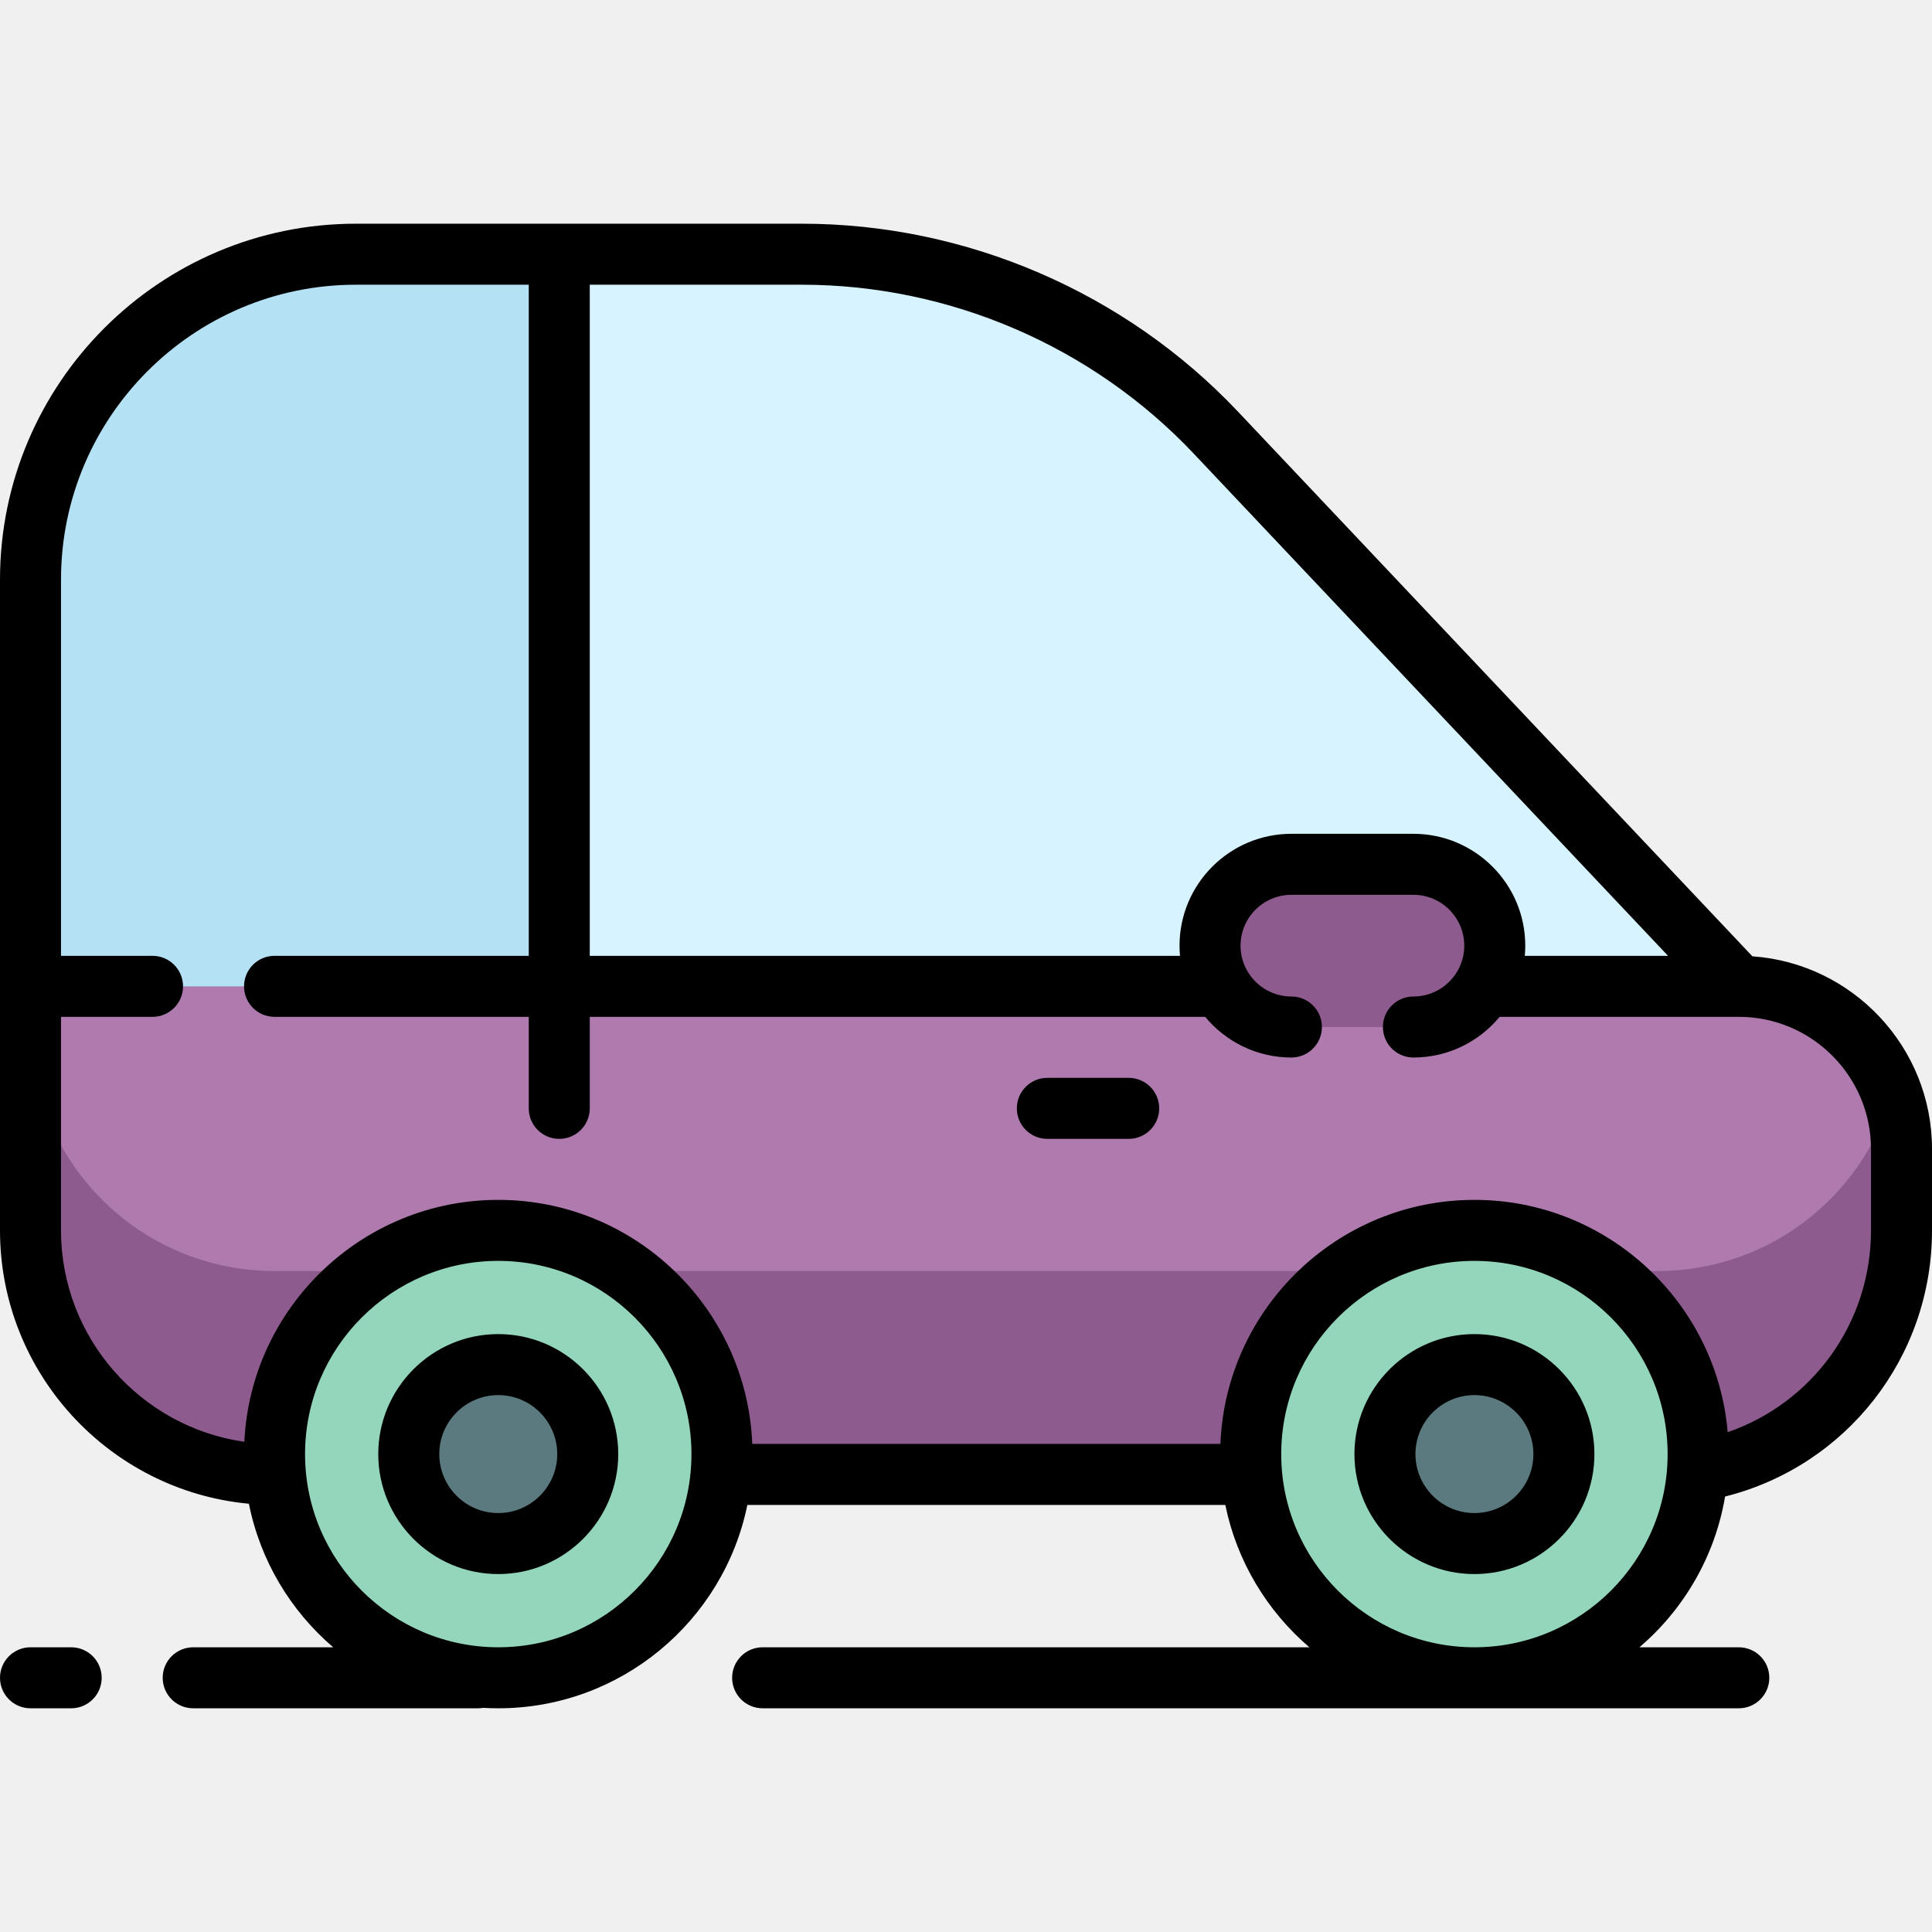
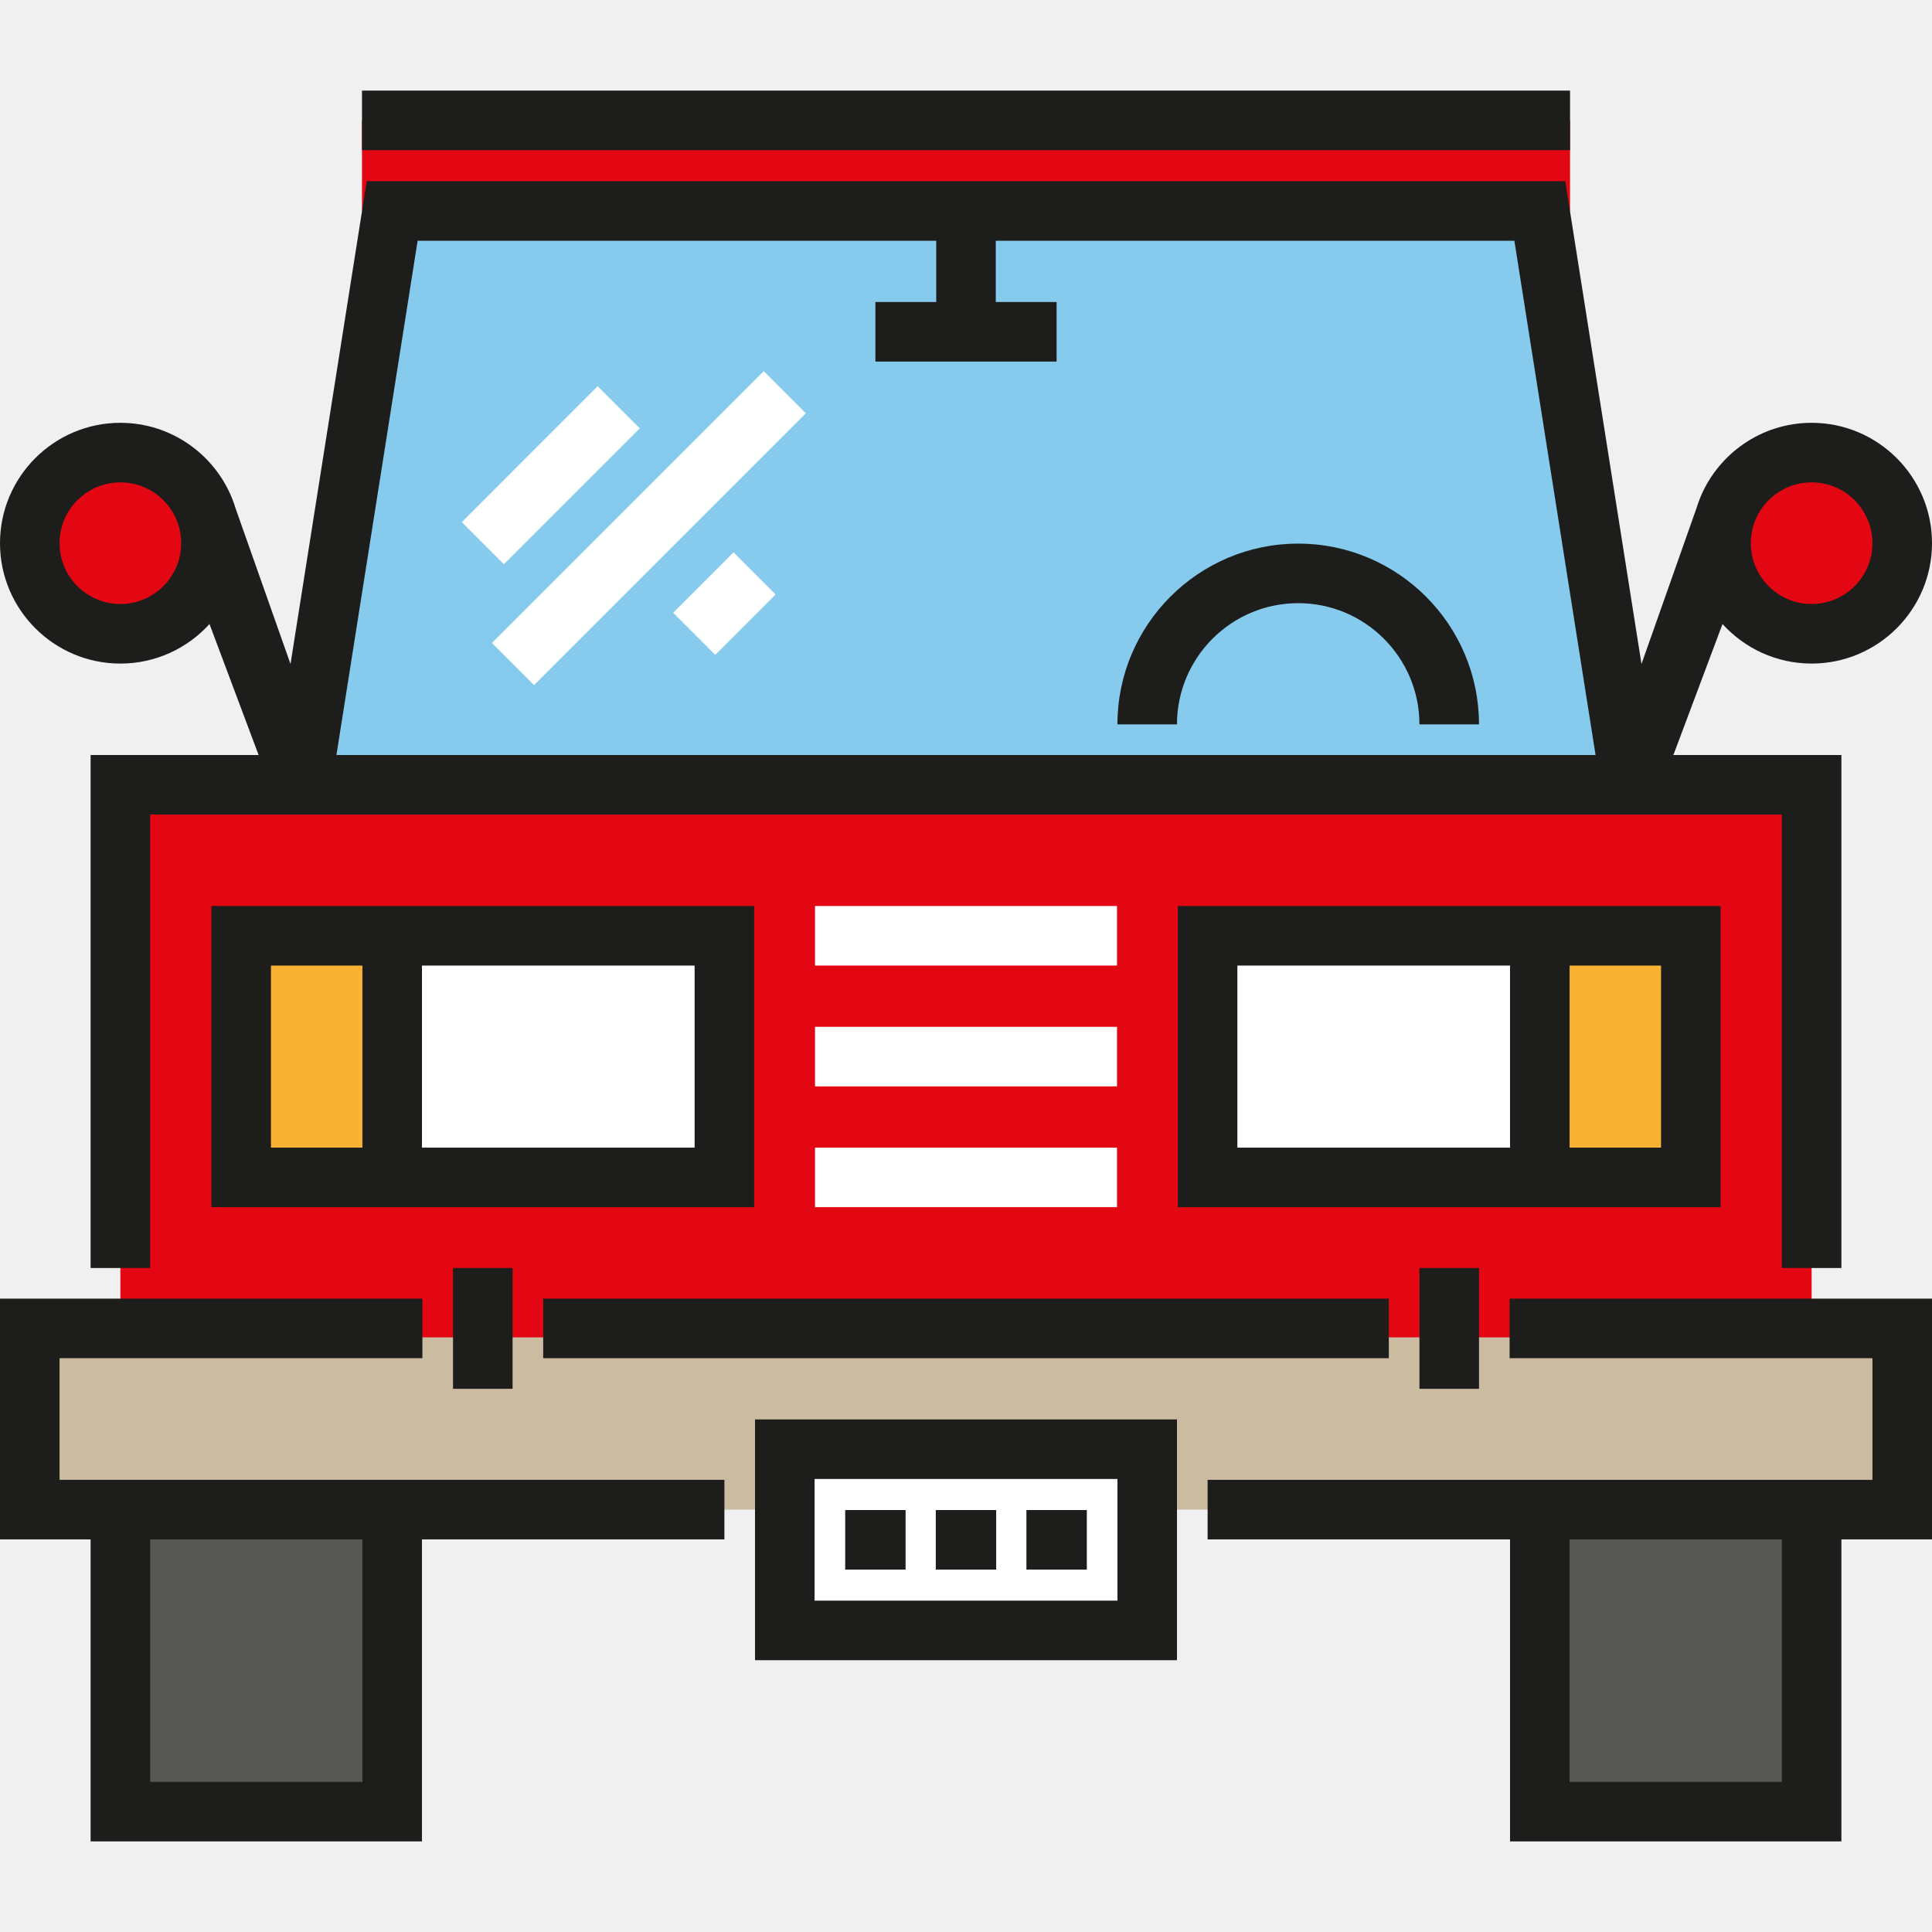
- <svg xmlns="http://www.w3.org/2000/svg" version="1.1" id="Layer_1" x="0px" y="0px" viewBox="0 0 512 512" style="enable-background:new 0 0 512 512;" xml:space="preserve">
-   <path style="fill:#D7F3FF;" d="M460.8,261.389v37.726H8.084v-37.726V153.6c0-47.625,38.607-86.232,86.232-86.232h118.195  c41.518,0,81.202,17.106,109.71,47.29L460.8,261.389z" />
-   <path style="fill:#B5E1F4;" d="M148.211,288.337H8.084V153.6c0-47.625,38.607-86.232,86.232-86.232h53.895V288.337z" />
-   <path style="fill:#AF7AAE;" d="M8.084,261.389H460.8c23.812,0,43.116,19.304,43.116,43.116v21.558  c0,35.718-28.956,64.674-64.674,64.674H72.758c-35.718,0-64.674-28.955-64.674-64.674V261.389z" />
-   <path style="fill:#8E5B8E;" d="M501.406,289.997c1.62,4.535,2.509,9.416,2.509,14.508v21.558c0,35.718-28.956,64.674-64.674,64.674  H72.758c-35.718,0-64.674-28.955-64.674-64.674v-53.895c0,35.718,28.955,64.674,64.674,64.674h366.484  C468.773,336.842,493.664,317.041,501.406,289.997z" />
-   <path style="fill:#93D6BB;" d="M191.326,385.347c0,32.742-26.542,59.284-59.284,59.284s-59.284-26.542-59.284-59.284  s26.542-59.284,59.284-59.284S191.326,352.605,191.326,385.347z M390.737,326.063c-32.742,0-59.284,26.542-59.284,59.284  s26.542,59.284,59.284,59.284s59.284-26.542,59.284-59.284S423.479,326.063,390.737,326.063z" />
-   <path style="fill:#5B7A7F;" d="M155.756,385.347c0,13.096-10.617,23.714-23.714,23.714s-23.714-10.617-23.714-23.714  s10.617-23.714,23.714-23.714S155.756,372.251,155.756,385.347z M390.737,361.634c-13.096,0-23.714,10.617-23.714,23.714  s10.617,23.714,23.714,23.714c13.096,0,23.714-10.617,23.714-23.714S403.833,361.634,390.737,361.634z" />
-   <path style="fill:#8E5B8E;" d="M374.568,229.053h-32.337c-11.906,0-21.558,9.651-21.558,21.558l0,0  c0,11.906,9.651,21.558,21.558,21.558h32.337c11.906,0,21.558-9.651,21.558-21.558l0,0  C396.126,238.704,386.475,229.053,374.568,229.053z" />
-   <path d="M26.947,444.632c0,4.466-3.618,8.084-8.084,8.084H8.084c-4.466,0-8.084-3.618-8.084-8.084s3.618-8.084,8.084-8.084h10.779  C23.329,436.547,26.947,440.166,26.947,444.632z M299.116,285.642h-21.558c-4.466,0-8.084,3.618-8.084,8.084  c0,4.466,3.618,8.084,8.084,8.084h21.558c4.466,0,8.084-3.618,8.084-8.084C307.2,289.261,303.582,285.642,299.116,285.642z   M512,304.505v21.558c0,33.684-22.728,62.461-54.835,70.536c-2.682,15.884-10.942,29.898-22.69,39.948H460.8  c4.466,0,8.084,3.618,8.084,8.084s-3.618,8.084-8.084,8.084H202.105c-4.466,0-8.084-3.618-8.084-8.084s3.618-8.084,8.084-8.084  h144.893c-11.196-9.578-19.225-22.759-22.276-37.726H198.057c-6.26,30.711-33.482,53.895-66.015,53.895  c-1.344,0-2.682-0.04-4.008-0.117c-0.448,0.078-0.911,0.117-1.382,0.117H51.2c-4.466,0-8.084-3.618-8.084-8.084  s3.618-8.084,8.084-8.084h37.103c-11.275-9.645-19.337-22.943-22.339-38.041C29.017,395.071,0,363.893,0,326.063V153.6  c0-52.006,42.31-94.316,94.316-94.316H212.51c43.553,0,85.684,18.16,115.588,49.825l136.304,144.323  C490.959,255.286,512,277.486,512,304.505z M156.295,253.305H312.71c-0.08-0.887-0.121-1.787-0.121-2.695  c0-16.344,13.298-29.642,29.642-29.642h32.337c16.344,0,29.642,13.298,29.642,29.642c0,0.908-0.041,1.808-0.121,2.695h37.956  L316.344,120.209c-26.862-28.442-64.708-44.756-103.834-44.756h-56.215V253.305z M183.242,385.347c0-28.231-22.969-51.2-51.2-51.2  s-51.2,22.969-51.2,51.2s22.969,51.2,51.2,51.2S183.242,413.578,183.242,385.347z M441.937,385.347c0-28.231-22.969-51.2-51.2-51.2  c-28.231,0-51.2,22.969-51.2,51.2s22.969,51.2,51.2,51.2C418.968,436.547,441.937,413.578,441.937,385.347z M495.832,304.505  c0-19.31-15.704-35.022-35.012-35.032c-0.011,0-0.025,0-0.038,0h-63.363c-5.442,6.579-13.664,10.779-22.849,10.779  c-4.466,0-8.084-3.618-8.084-8.084c0-4.466,3.618-8.084,8.084-8.084c7.43,0,13.474-6.044,13.474-13.474  c0-7.43-6.044-13.474-13.474-13.474h-32.337c-7.43,0-13.474,6.044-13.474,13.474c0,7.43,6.044,13.474,13.474,13.474  c4.466,0,8.084,3.618,8.084,8.084c0,4.466-3.618,8.084-8.084,8.084c-9.185,0-17.407-4.199-22.849-10.779H156.295v24.253  c0,4.466-3.618,8.084-8.084,8.084c-4.466,0-8.084-3.618-8.084-8.084v-24.253H72.758c-4.466,0-8.084-3.618-8.084-8.084  s3.618-8.084,8.084-8.084h67.368V75.453H94.316c-43.091,0-78.147,35.056-78.147,78.147v99.705h24.253  c4.466,0,8.084,3.618,8.084,8.084s-3.618,8.084-8.084,8.084H16.168v56.589c0,28.487,21.158,52.123,48.583,56.026  c1.706-35.641,31.236-64.11,67.291-64.11c36.244,0,65.896,28.77,67.315,64.674h124.066c1.419-35.904,31.07-64.674,67.315-64.674  c35.19,0,64.165,27.122,67.12,61.56c22.474-7.748,37.974-28.938,37.974-53.475V304.505z M422.535,385.347  c0,17.534-14.264,31.798-31.798,31.798c-17.534,0-31.798-14.264-31.798-31.798s14.264-31.798,31.798-31.798  C408.271,353.549,422.535,367.813,422.535,385.347z M406.366,385.347c0-8.618-7.012-15.629-15.629-15.629  s-15.629,7.012-15.629,15.629s7.012,15.629,15.629,15.629S406.366,393.965,406.366,385.347z M163.84,385.347  c0,17.534-14.264,31.798-31.798,31.798s-31.798-14.264-31.798-31.798s14.264-31.798,31.798-31.798S163.84,367.813,163.84,385.347z   M147.672,385.347c0-8.618-7.012-15.629-15.629-15.629s-15.629,7.012-15.629,15.629s7.012,15.629,15.629,15.629  S147.672,393.965,147.672,385.347z" />
+ <svg xmlns="http://www.w3.org/2000/svg" version="1.1" id="Layer_1" x="0px" y="0px" viewBox="0 0 511.999 511.999" style="enable-background:new 0 0 511.999 511.999;" xml:space="preserve">
+   <rect x="31.9" y="207.98" style="fill:#E30613;" width="448.197" height="152.071" />
+   <polygon style="fill:#86CBED;" points="408.067,55.912 103.933,55.912 79.922,207.978 432.077,207.978 " />
+   <g>
+     <rect x="95.931" y="31.9" style="fill:#E30613;" width="320.145" height="24.01" />
+     <circle style="fill:#E30613;" cx="480.097" cy="143.949" r="24.01" />
+     <circle style="fill:#E30613;" cx="31.9" cy="143.949" r="24.01" />
+   </g>
+   <g>
+     <rect x="31.9" y="400.063" style="fill:#575756;" width="72.027" height="80.034" />
+     <rect x="408.07" y="400.063" style="fill:#575756;" width="72.027" height="80.034" />
+   </g>
+   <rect x="7.891" y="354.412" style="fill:#CBBBA0;" width="496.215" height="45.651" />
+   <rect x="207.98" y="384.061" style="fill:#FFFFFF;" width="96.047" height="48.021" />
+   <g>
+     <rect x="63.915" y="247.992" style="fill:#F9B233;" width="40.022" height="64.028" />
+     <rect x="408.07" y="247.992" style="fill:#F9B233;" width="40.022" height="64.028" />
+   </g>
+   <g>
+     <rect x="103.938" y="247.992" style="fill:#FFFFFF;" width="88.04" height="64.028" />
+     <rect x="320.03" y="247.992" style="fill:#FFFFFF;" width="88.04" height="64.028" />
+   </g>
+   <rect x="143.949" y="344.154" style="fill:#1D1D1B;" width="224.099" height="15.782" />
+   <g>
+     <rect x="215.987" y="304.132" style="fill:#FFFFFF;" width="80.034" height="15.782" />
+     <rect x="215.987" y="272.117" style="fill:#FFFFFF;" width="80.034" height="15.782" />
+     <rect x="215.987" y="240.101" style="fill:#FFFFFF;" width="80.034" height="15.782" />
+   </g>
+   <g>
+     <rect x="95.931" y="24.01" style="fill:#1D1D1B;" width="320.145" height="15.782" />
+     <path style="fill:#1D1D1B;" d="M391.947,191.971h-15.782c0-17.715-14.412-32.127-32.127-32.127s-32.127,14.412-32.127,32.127   H296.13c0-26.417,21.491-47.909,47.909-47.909S391.947,165.554,391.947,191.971z" />
+     <path style="fill:#1D1D1B;" d="M15.782,359.933h96.155v-15.782H0v63.803h24.01v80.035h87.813v-80.035h80.148v-15.782H15.782   V359.933z M96.043,472.207H39.792v-64.253h56.25v64.253H96.043z" />
+     <path style="fill:#1D1D1B;" d="M400.063,359.933h96.155v32.24H320.027v15.782h80.148v80.035h87.813v-80.035h24.01v-63.803H400.063   V359.933z M472.207,472.207h-56.25v-64.253h56.25V472.207z" />
+     <path style="fill:#1D1D1B;" d="M56.025,319.915h143.838v-79.81H56.025V319.915z M184.081,304.133h-72.258v-48.246h72.258V304.133z    M71.806,255.887h24.236v48.246H71.806V255.887z" />
+     <path style="fill:#1D1D1B;" d="M455.975,240.105H312.137v79.81h143.838v-79.81H455.975z M327.918,255.887h72.258v48.246h-72.258   L327.918,255.887L327.918,255.887z M440.194,304.133h-24.236v-48.246h24.236V304.133z" />
+     <path style="fill:#1D1D1B;" d="M31.901,175.852c9.352,0,17.776-4.045,23.617-10.478l13.018,34.714H24.01v135.947h15.782V215.869   h432.416v120.165h15.782V200.087h-44.526l13.018-34.714c5.84,6.433,14.266,10.478,23.617,10.478   c17.59,0,31.901-14.311,31.901-31.901s-14.309-31.901-31.9-31.901c-13.346,0-24.798,8.241-29.551,19.901l-0.004-0.004l-0.045,0.128   c-0.35,0.871-0.667,1.759-0.941,2.666l-14.547,41.222l-20.2-127.94H97.19L76.989,175.966l-14.527-41.155   c-0.291-0.972-0.629-1.924-1.008-2.856l-0.003-0.009l0,0c-4.753-11.655-16.205-19.895-29.549-19.895   C14.311,112.049,0,126.36,0,143.95S14.311,175.852,31.901,175.852z M480.098,127.831c8.888,0,16.119,7.231,16.119,16.119   c0,8.888-7.231,16.119-16.119,16.119c-8.888,0-16.119-7.23-16.119-16.119C463.979,135.061,471.21,127.831,480.098,127.831z    M110.675,63.803h137.433v16.233h-16.119v15.782h48.021V80.036h-16.119V63.803h137.433l21.519,136.286H89.157L110.675,63.803z    M31.901,127.831c8.888,0,16.119,7.231,16.119,16.119c0,8.888-7.231,16.119-16.119,16.119s-16.119-7.23-16.119-16.119   C15.782,135.061,23.013,127.831,31.901,127.831z" />
+   </g>
+   <g>
+     <rect x="138.063" y="100.474" transform="matrix(-0.7071 -0.7071 0.7071 -0.7071 160.1062 318.1972)" style="fill:#FFFFFF;" width="15.781" height="50.932" />
+     <rect x="164.073" y="89.023" transform="matrix(-0.7071 -0.7071 0.7071 -0.7071 194.5969 360.5152)" style="fill:#FFFFFF;" width="15.781" height="101.864" />
+     <rect x="184.078" y="148.637" transform="matrix(-0.7071 -0.7071 0.7071 -0.7071 214.6056 408.8033)" style="fill:#FFFFFF;" width="15.781" height="22.637" />
+   </g>
+   <g>
+     <rect x="120.056" y="336.032" style="fill:#1D1D1B;" width="15.782" height="32.015" />
+     <rect x="376.17" y="336.032" style="fill:#1D1D1B;" width="15.782" height="32.015" />
+     <path style="fill:#1D1D1B;" d="M311.911,439.968H200.087v-63.803h111.824V439.968z M215.869,424.186h80.261v-32.24h-80.261   L215.869,424.186L215.869,424.186z" />
+     <rect x="223.983" y="400.179" style="fill:#1D1D1B;" width="16.007" height="15.782" />
+     <rect x="247.992" y="400.179" style="fill:#1D1D1B;" width="16.007" height="15.782" />
+     <rect x="272.011" y="400.179" style="fill:#1D1D1B;" width="16.007" height="15.782" />
+   </g>
  <g>
</g>
  <g>
</g>
  <g>
</g>
  <g>
</g>
  <g>
</g>
  <g>
</g>
  <g>
</g>
  <g>
</g>
  <g>
</g>
  <g>
</g>
  <g>
</g>
  <g>
</g>
  <g>
</g>
  <g>
</g>
  <g>
</g>
</svg>
